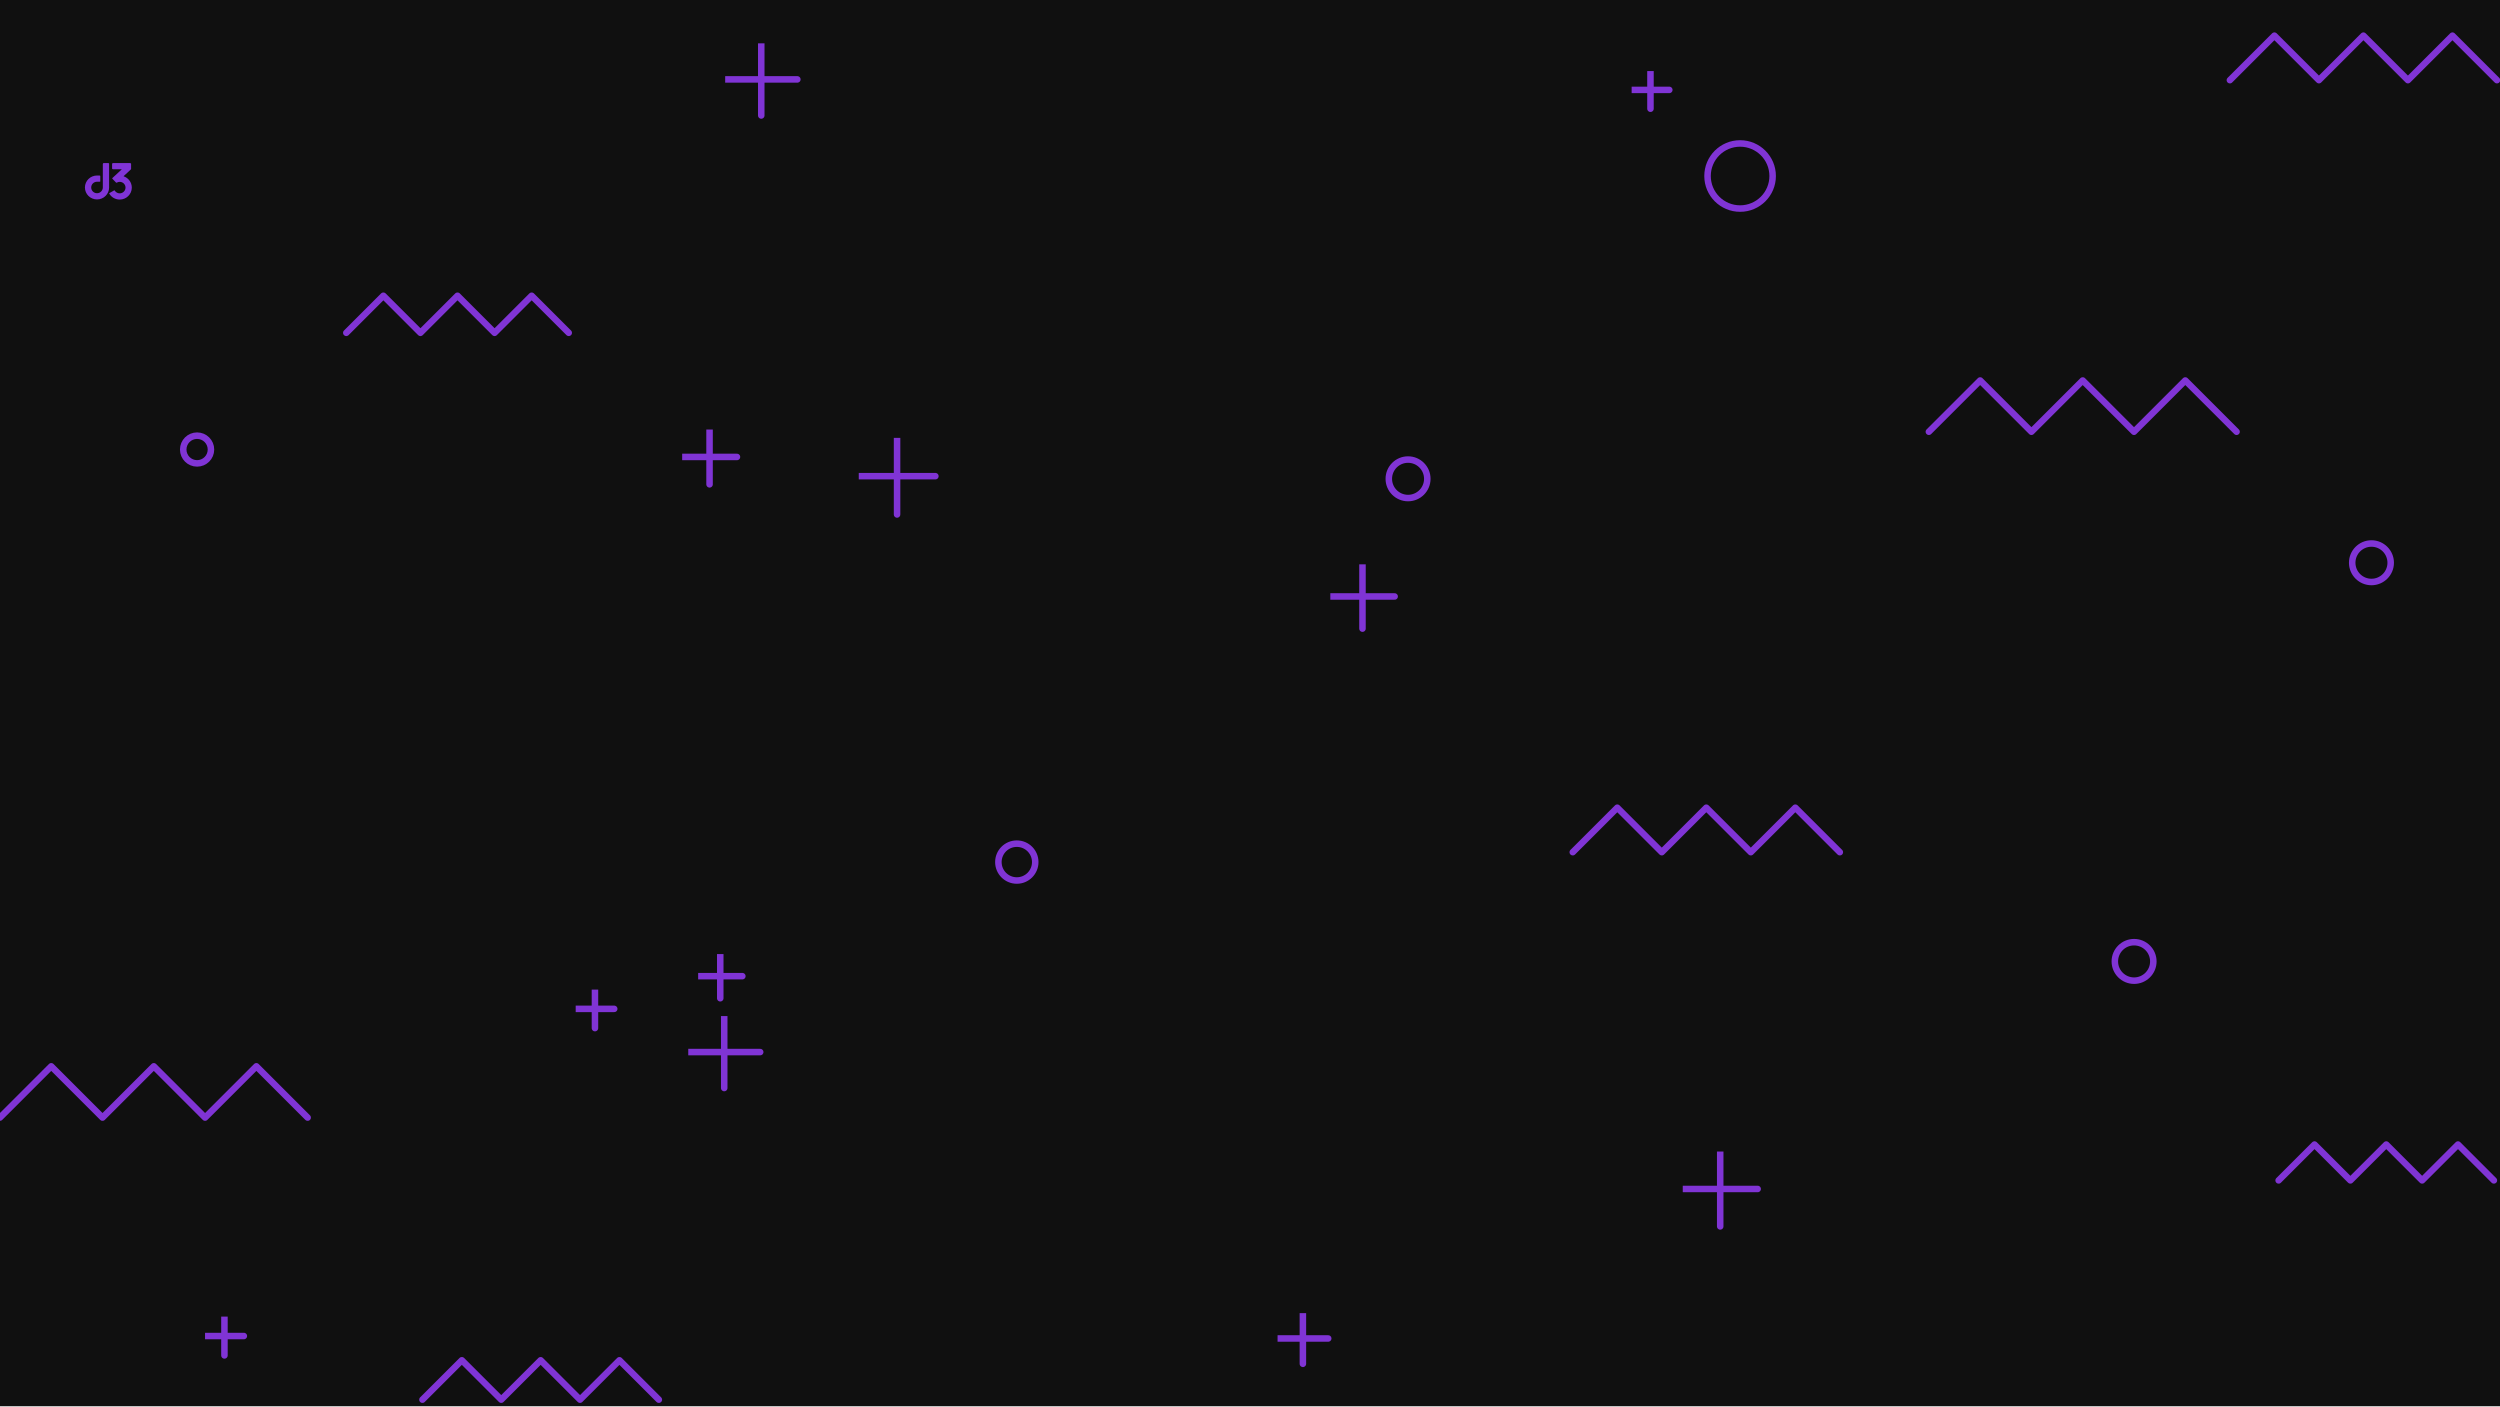
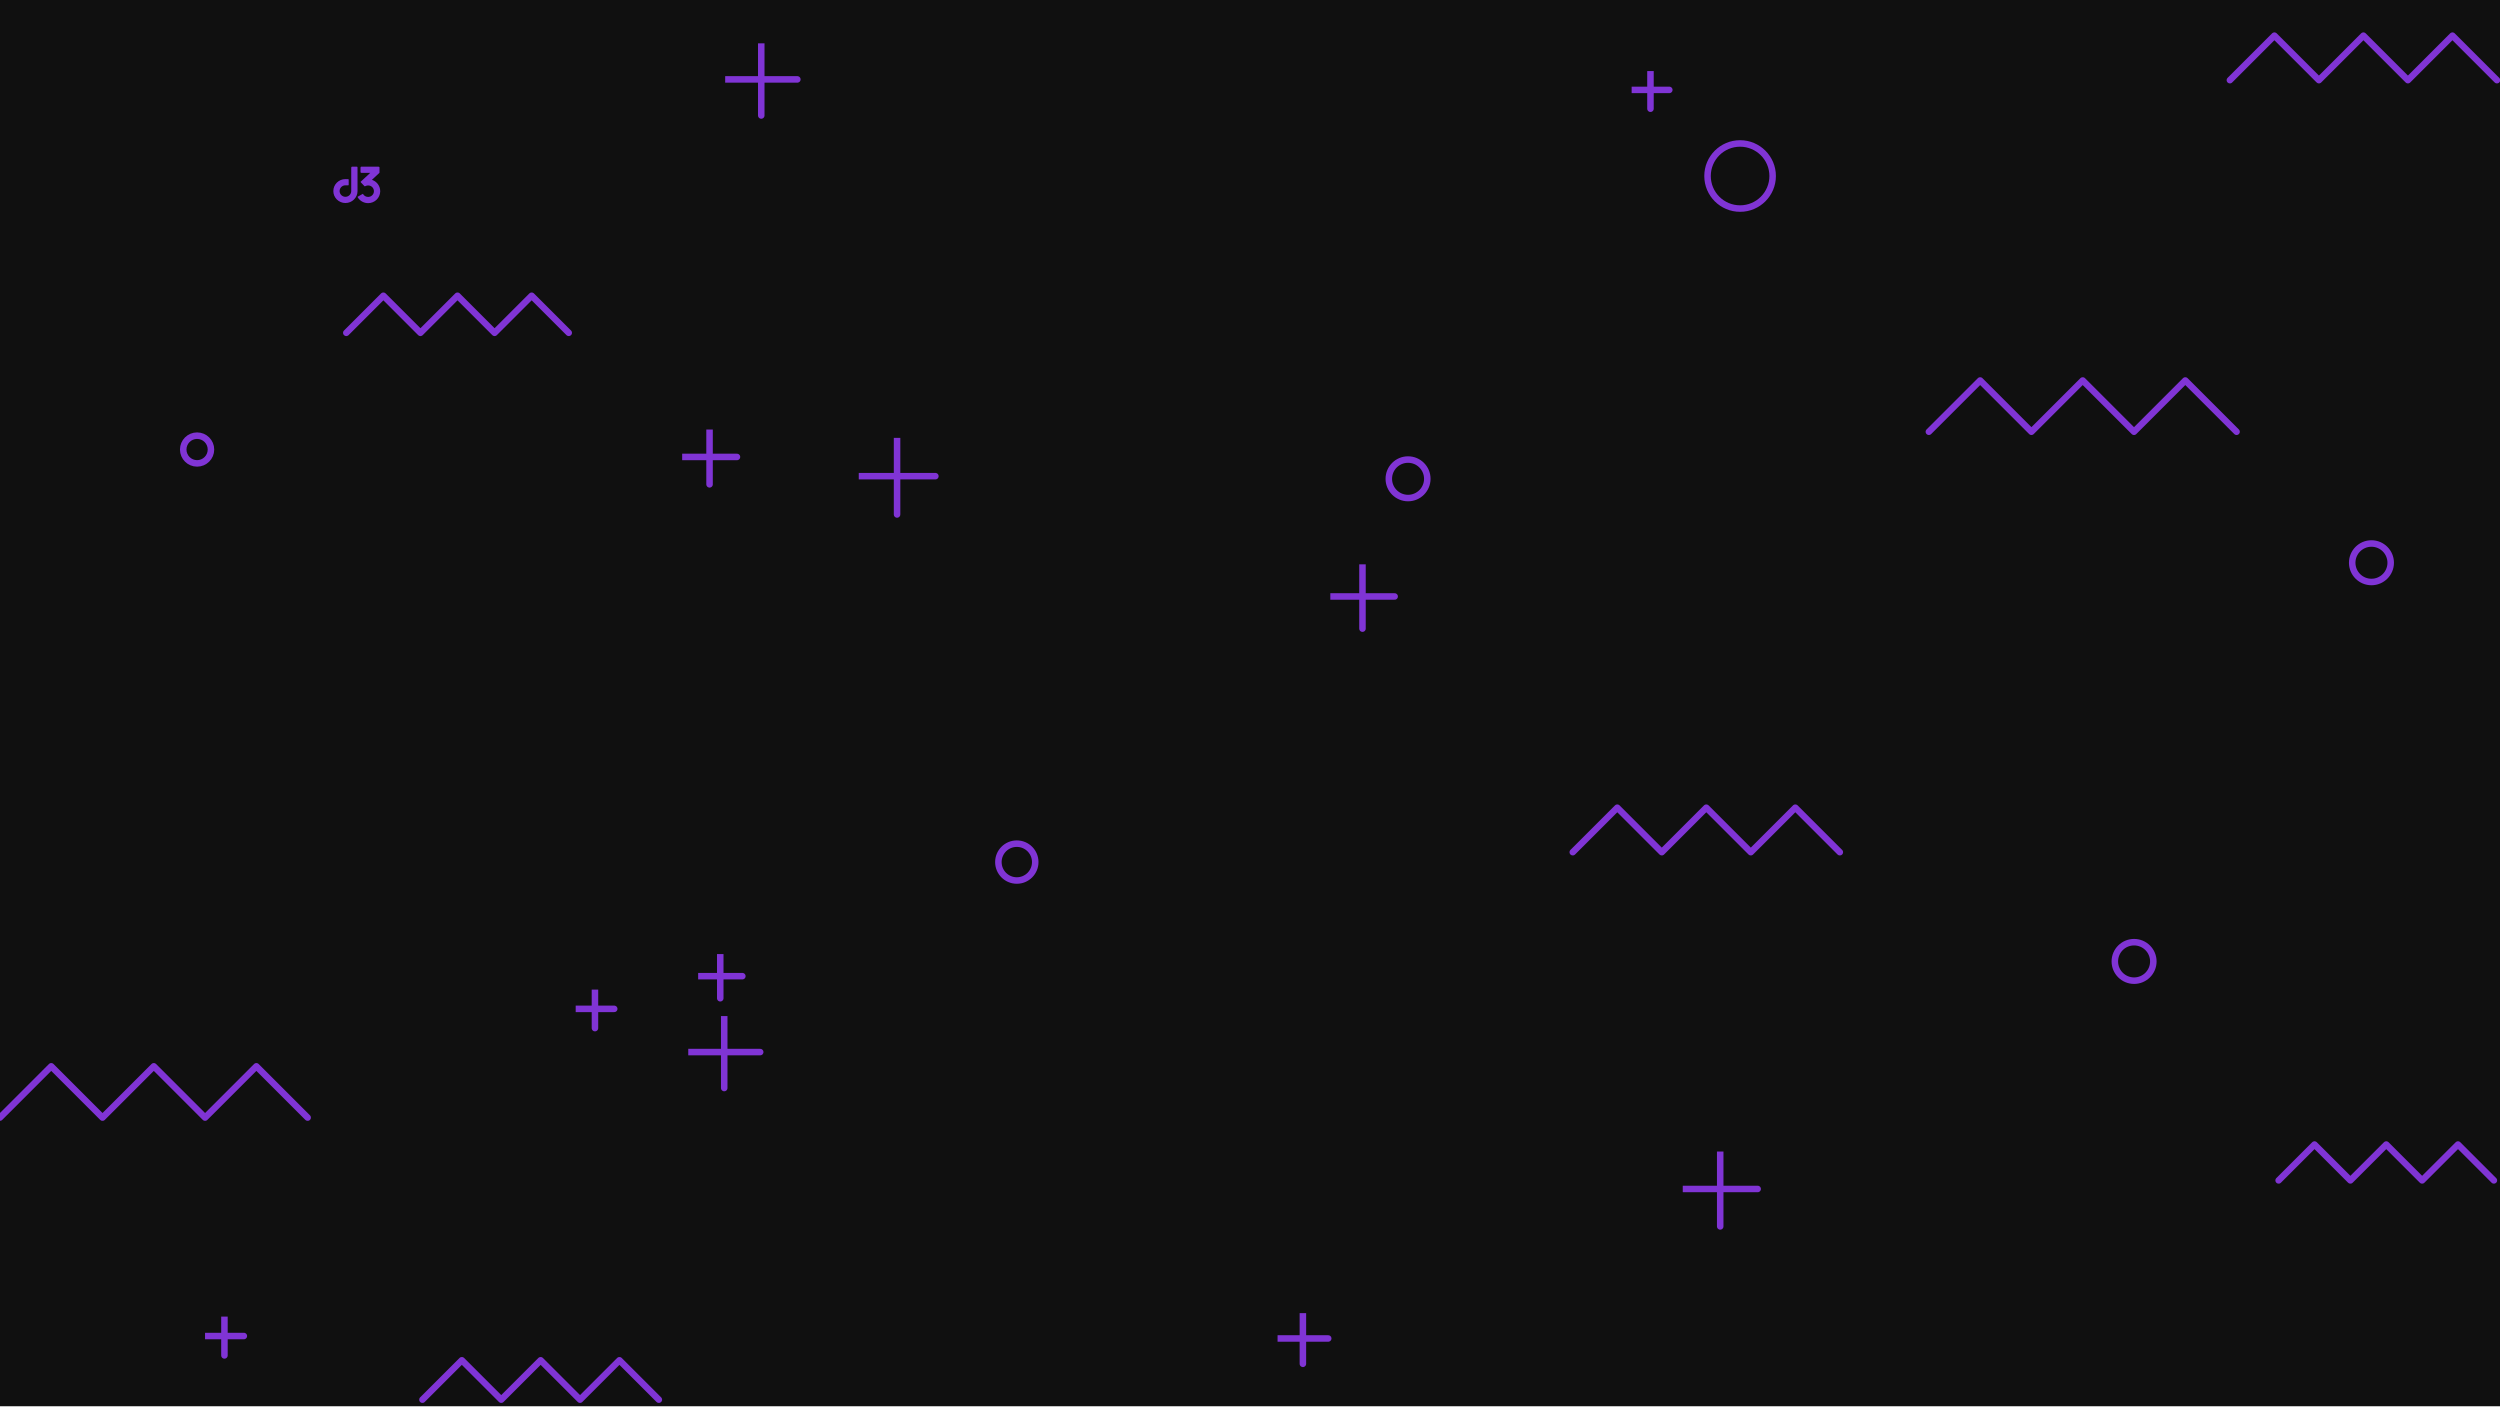
<svg xmlns="http://www.w3.org/2000/svg" xml:space="preserve" width="auto" height="auto" style="width:auto;height:auto" version="1.1" viewBox="0 0 1920 1080">
  <path fill="#101010" d="M0 0h1920v1080H0z" />
  <svg width="67.875" height="67.875" x="536.188" y="732.724" fill="none" stroke="#8034d5" stroke-linecap="round" stroke-width="5" version="1.1">
    <path stroke-linecap="round" d="m0 16.969 33.937.001M16.969 0l.001 33.937" />
  </svg>
  <path fill="none" stroke="#8034d5" stroke-linecap="round" stroke-linejoin="round" stroke-width="5" d="m1489.485 264.663 39.385-39.385 39.386 39.385 39.385-39.385 39.386 39.385 39.386-39.385 39.385 39.385" transform="translate(-8.112 66.923)" />
  <path fill="none" stroke="#8034d5" stroke-linecap="round" stroke-linejoin="round" stroke-width="5" d="m-.039 858.31 39.385-39.384 39.386 39.385 39.385-39.385 39.386 39.385 39.386-39.385 39.385 39.385" />
  <circle cx="25.004" cy="25.004" r="25.004" fill="none" stroke="#8034d5" stroke-width="5" transform="translate(1311.386 110.172)" />
  <circle cx="151.366" cy="345.242" r="10.652" fill="none" stroke="#8034d5" stroke-width="5" />
  <svg width="59.183" height="59.183" x="442.129" y="760.008" fill="none" stroke="#8034d5" stroke-linecap="round" stroke-width="5" version="1.1">
    <path stroke-linecap="round" d="m0 14.796 29.592.001M14.796 0l.001 29.592" />
  </svg>
  <path fill="none" stroke="#8034d5" stroke-linecap="round" stroke-linejoin="round" stroke-width="5" d="m1775.074 1097.18 27.553-27.553 27.553 27.553 27.552-27.553 27.553 27.553 27.553-27.553 27.553 27.553" transform="translate(-25.09 -190.63)" />
  <svg width="59.626" height="59.626" x="157.466" y="1011.16" fill="none" stroke="#8034d5" stroke-linecap="round" stroke-width="5" version="1.1">
    <path stroke-linecap="round" d="m0 14.906 29.813.001M14.906 0l.001 29.813" />
  </svg>
  <svg width="57.843" height="57.843" x="1253.101" y="54.58" fill="none" stroke="#8034d5" stroke-linecap="round" stroke-linejoin="round" stroke-width="5" version="1.1">
    <path stroke-linecap="round" stroke-linejoin="round" d="m0 14.461 28.922.001M14.461 0l.001 28.922" />
  </svg>
  <path fill="none" stroke="#8034d5" stroke-linecap="round" stroke-linejoin="round" stroke-width="5" d="m318.735 327.895 28.472-28.472 28.473 28.472 28.472-28.472 28.472 28.472 28.472-28.472 28.473 28.472" transform="translate(-52.782 -72.292)" />
  <svg width="84.179" height="84.179" x="523.894" y="329.885" fill="none" stroke="#8034d5" stroke-linecap="round" stroke-linejoin="round" stroke-width="5" version="1.1">
    <path stroke-linecap="round" stroke-linejoin="round" d="m0 21.045 42.09.001M21.045 0l.001 42.09" />
  </svg>
  <svg width="110.507" height="110.507" x="528.581" y="780.362" fill="none" stroke="#8034d5" stroke-linecap="round" stroke-width="5" version="1.1">
    <path stroke-linecap="round" d="m0 27.627 55.253.001M27.627 0l.001 55.253" />
  </svg>
  <circle cx="14.154" cy="14.154" r="14.154" fill="none" stroke="#8034d5" stroke-width="5" transform="translate(766.755 647.928)" />
  <svg width="77.805" height="77.805" x="981.167" y="1008.498" fill="none" stroke="#8034d5" stroke-linecap="round" stroke-linejoin="round" stroke-width="5" version="1.1">
    <path stroke-linecap="round" stroke-linejoin="round" d="m0 19.451 38.903.001M19.451 0l.001 38.903" />
  </svg>
  <svg width="98.801" height="98.801" x="1021.686" y="433.388" fill="none" stroke="#8034d5" stroke-linecap="round" stroke-linejoin="round" stroke-width="5" version="1.1">
    <path stroke-linecap="round" stroke-linejoin="round" d="m0 24.7 49.401.001M24.7 0l.001 49.401" />
  </svg>
  <path fill="none" stroke="#8034d5" stroke-linecap="round" stroke-linejoin="round" stroke-width="5" d="m1869.006 151.545 34.185-34.185 34.184 34.185 34.184-34.185 34.184 34.185 34.184-34.185 34.184 34.185" transform="translate(-661.123 502.94)" />
  <path fill="none" stroke="#8034d5" stroke-linecap="round" stroke-linejoin="round" stroke-width="5" d="m1869.006 151.545 34.185-34.185 34.184 34.185 34.184-34.185 34.184 34.185 34.184-34.185 34.184 34.185" transform="translate(-156.453 -89.975)" />
  <svg width="110.86" height="110.86" x="556.932" y="33.267" fill="none" stroke="#8034d5" stroke-linecap="round" stroke-linejoin="round" stroke-width="5" version="1.1">
    <path stroke-linecap="round" stroke-linejoin="round" d="m0 27.715 55.43.001M27.715 0l.001 55.43" />
  </svg>
  <circle cx="14.782" cy="14.782" r="14.782" fill="none" stroke="#8034d5" stroke-width="5" transform="translate(1066.602 352.94)" />
  <circle cx="1821.275" cy="432.19" r="14.782" fill="none" stroke="#8034d5" stroke-width="5" />
  <circle cx="1638.977" cy="738.375" r="14.782" fill="none" stroke="#8034d5" stroke-width="5" />
  <path fill="none" stroke="#8034d5" stroke-linecap="round" stroke-linejoin="round" stroke-width="5" d="m324.431 1074.946 30.26-30.26 30.259 30.26 30.26-30.26 30.259 30.26 30.26-30.26 30.259 30.26" />
  <svg width="117.674" height="117.674" x="659.525" y="336.277" fill="none" stroke="#8034d5" stroke-linecap="round" stroke-linejoin="round" stroke-width="5" version="1.1">
    <path stroke-linecap="round" stroke-linejoin="round" d="m0 29.418 58.837.001M29.418 0l.001 58.837" />
  </svg>
  <svg width="115.042" height="115.042" x="1292.358" y="884.365" fill="none" stroke="#8034d5" stroke-linecap="round" stroke-linejoin="round" stroke-width="5" version="1.1">
    <path stroke-linecap="round" stroke-linejoin="round" d="m0 28.761 57.521.001M28.761 0l.001 57.521" />
  </svg>
-   <path fill="#8034d5" fill-opacity="1" fill-rule="evenodd" stroke="none" stroke-dasharray="none" stroke-linecap="round" stroke-linejoin="round" stroke-opacity="1" stroke-width="2" d="M79.686 125.248c-.436-.012-.719.315-.719.725v18.01h.007l-.007.065v.046h-.005c-.062 2.39-2.035 4.296-4.451 4.302-2.466 0-4.465-1.977-4.465-4.415 0-2.438 2-4.415 4.465-4.415.227-.006 1.737-.006 1.885-.005.636.004.611.012.621-.552v-3.586c-.003-.565-.066-.575-.536-.607a87.257 87.257 0 0 0-1.97-.022c-5.131 0-9.29 4.113-9.29 9.188 0 5.074 4.159 9.187 9.29 9.187 5.13 0 9.29-4.113 9.29-9.187 0-.134-.004-.267-.01-.4 0 0-.028-17.064 0-17.56.028-.497-.039-.774-.81-.772-1.107.003-2.99.005-3.295-.002zm7.113 0c-.43-.01-.71.304-.71.708 0 0 .009 2.921 0 3.35-.01.427.301.714.713.714h6.47c.305-.006.308-.022.086.184l-6.833 6.338c-.513.443-.55.373-.08.865l2.597 2.724c.364.381.422.267.768.072a4.504 4.504 0 0 1 2.126-.541c2.465 0 4.464 1.976 4.464 4.415 0 2.438-1.999 4.414-4.464 4.414a4.473 4.473 0 0 1-3.773-2.053c-.209-.41-.234-.367-.637-.14l-3.368 1.902c-.426.224-.386.284-.18.622a9.307 9.307 0 0 0 7.958 4.442c5.049 0 9.155-3.984 9.284-8.946v-.391c-.063-3.907-2.59-7.221-6.114-8.487-.283-.081-.238-.093-.03-.287l5.334-4.946c.251-.224.272-.353.271-.615-.004-.917-.007-3.283 0-3.628.01-.43-.307-.716-.72-.716 0 0-12.735.01-13.163 0z" paint-order="normal" />
+   <path fill="#8034d5" fill-opacity="1" fill-rule="evenodd" stroke="none" stroke-dasharray="none" stroke-linecap="round" stroke-linejoin="round" stroke-opacity="1" stroke-width="2" d="M270.465 128c-.436-.012-.719.315-.719.725v18.01h.007l-.007.065v.046h-.005c-.062 2.39-2.035 4.296-4.451 4.302-2.466 0-4.465-1.977-4.465-4.415 0-2.438 2-4.415 4.465-4.415.227-.006 1.737-.006 1.885-.005.636.004.611.012.621-.552v-3.586c-.003-.565-.066-.575-.536-.607a87.257 87.257 0 0 0-1.97-.022c-5.131 0-9.29 4.113-9.29 9.188 0 5.074 4.159 9.187 9.29 9.187 5.13 0 9.29-4.113 9.29-9.187 0-.134-.004-.267-.01-.4 0 0-.028-17.064 0-17.56.028-.497-.039-.774-.81-.772-1.107.003-2.99.005-3.295-.002zm7.113 0c-.43-.01-.71.304-.71.708 0 0 .009 2.921 0 3.35-.01.427.301.714.713.714h6.47c.305-.006.308-.022.086.184l-6.833 6.338c-.513.443-.55.373-.08.865l2.597 2.724c.364.381.422.267.768.072a4.504 4.504 0 0 1 2.126-.54c2.465 0 4.464 1.975 4.464 4.414 0 2.438-1.999 4.414-4.464 4.414a4.473 4.473 0 0 1-3.773-2.053c-.209-.41-.234-.367-.637-.14l-3.368 1.902c-.426.224-.386.284-.18.622a9.307 9.307 0 0 0 7.958 4.442c5.049 0 9.155-3.984 9.284-8.946v-.39c-.063-3.908-2.59-7.222-6.114-8.488-.283-.08-.238-.093-.03-.287l5.334-4.946c.251-.224.272-.353.271-.615-.004-.917-.007-3.283 0-3.628.01-.43-.307-.716-.72-.716 0 0-12.735.01-13.163 0z" paint-order="normal" />
</svg>
